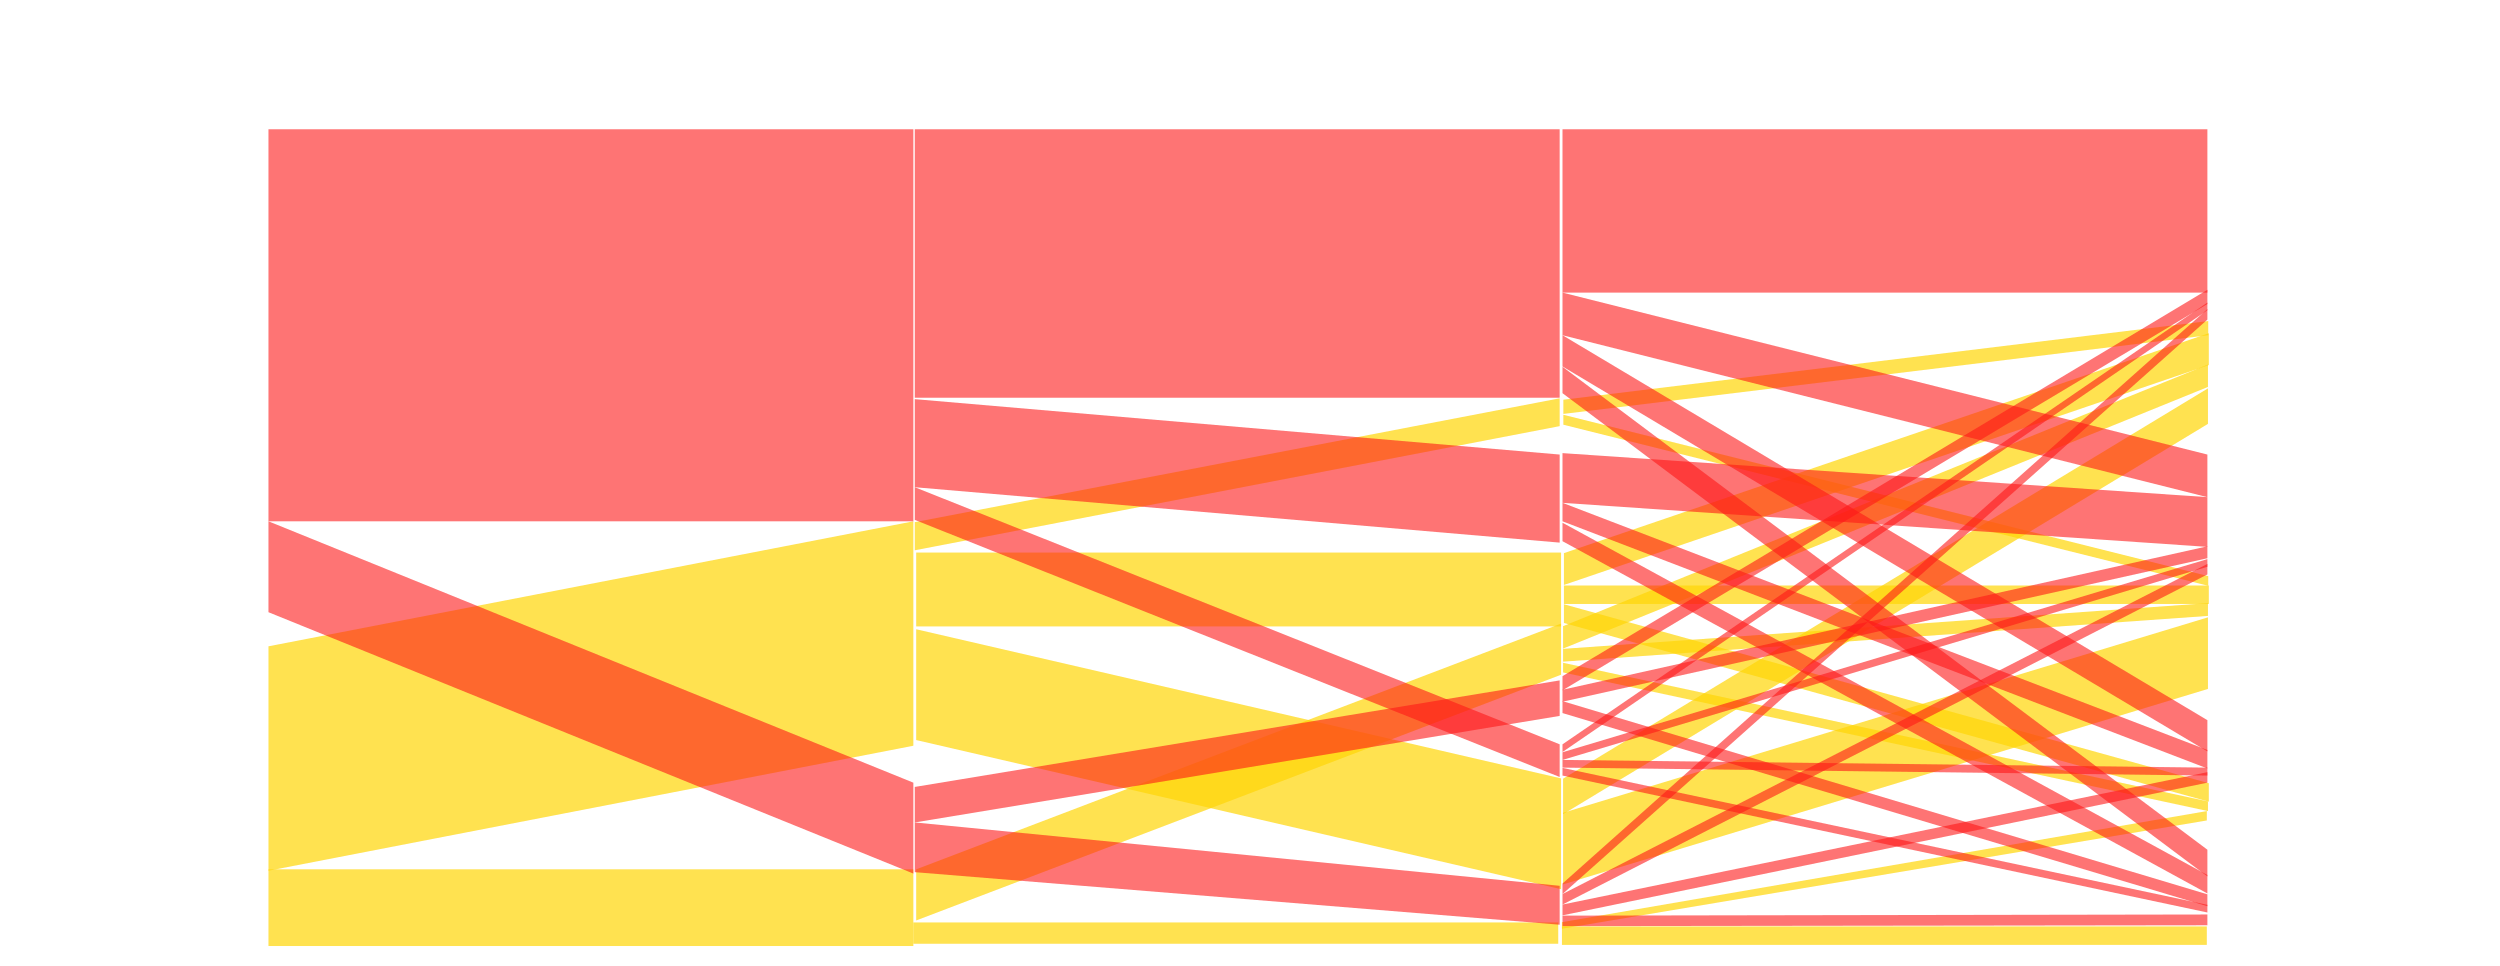
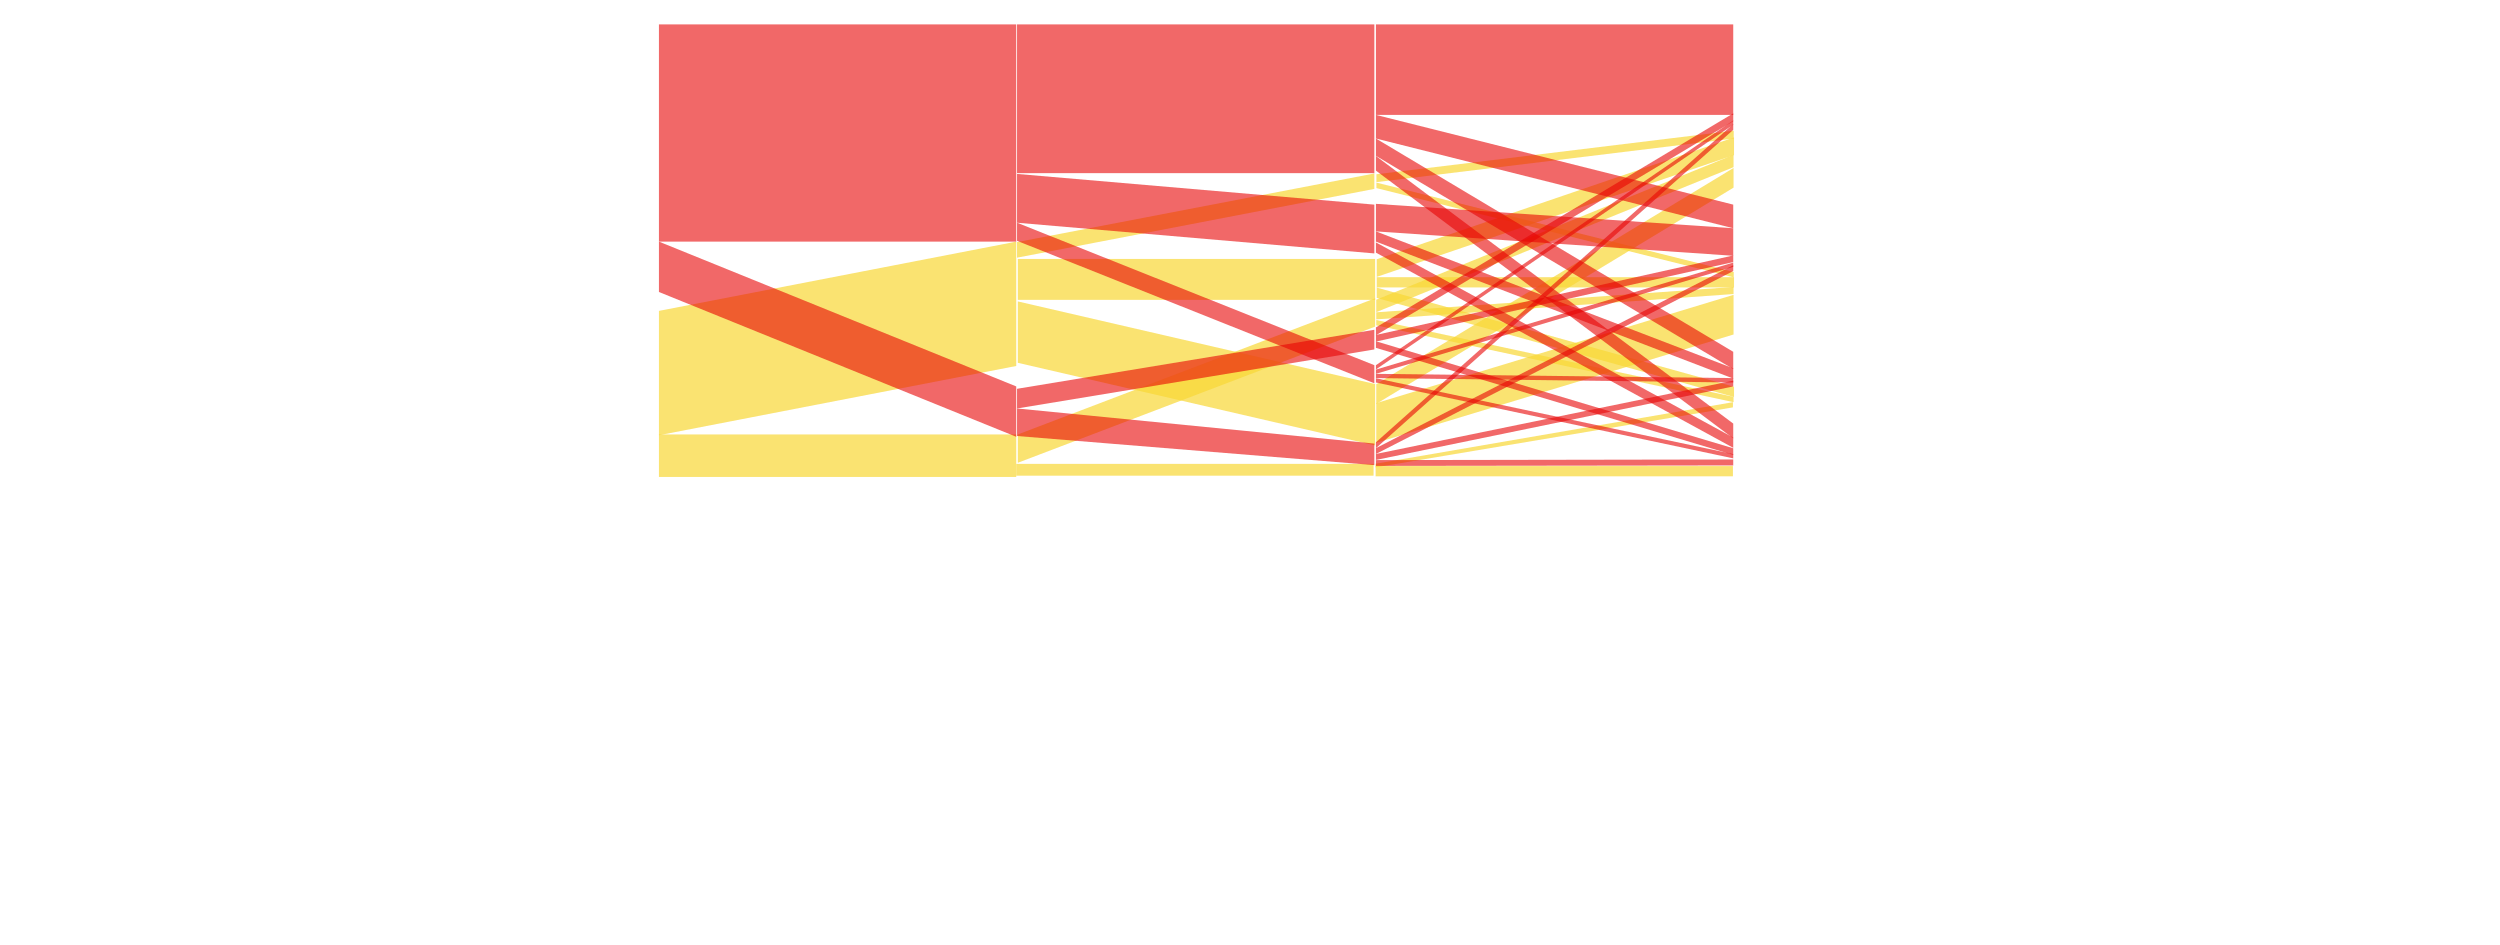
- <svg xmlns="http://www.w3.org/2000/svg" width="900" height="340" viewBox="-70,-30,880,340" class="st0">
-   <style>.st0 {max-width: 100%; height: auto; font: 10px sans-serif;}
- .st1  {fill: hsl(50, 100%, 51%); opacity:0.7;;}
- .st2  {fill: hsl(0, 98%, 54%); opacity:0.6;;}</style>
-   <polygon points="707.3,88 480.3,115.7 480.3,110.7 707.3,83  " class="st1" />
-   <polygon points="707.3,176.2 480.3,119.5 480.3,116 707.3,172.8  " class="st1" />
-   <polygon points="707.5,98.5 480.5,175.9 480.5,164.7 707.5,87.3  " class="st1" />
-   <rect x="480.5" y="176.1" width="227" height="6.5" class="st1" />
-   <polygon points="707.5,252.2 480.5,189.3 480.5,182.7 707.5,245.7  " class="st1" />
-   <polygon points="707.2,106.2 480.2,198.3 480.2,190.4 707.2,98.3  " class="st1" />
-   <polygon points="707.2,186.8 480.2,202.9 480.2,198.4 707.2,182.3  " class="st1" />
-   <polygon points="707.2,255.5 480.2,206.7 480.2,203.3 707.2,252.1  " class="st1" />
-   <polygon points="707.2,119.2 480.2,256.6 480.2,244.1 707.2,106.7  " class="st1" />
-   <polygon points="707.2,212.5 480.2,281.3 480.2,256.1 707.2,187.3  " class="st1" />
-   <rect x="479.8" y="296.1" width="227" height="6.5" class="st1" />
-   <polygon points="706.8,258.8 479.8,296.9 479.8,294.6 706.8,255.5  " class="st1" />
-   <polygon points="479,120 252,163.7 252,153.8 479,110.2  " class="st1" />
-   <rect x="24.5" y="276" width="227" height="27" class="st1" />
-   <rect x="251.5" y="294.7" width="227" height="7.5" class="st1" />
-   <rect x="252.5" y="164.5" width="227" height="26" class="st1" />
-   <polygon points="479.5,283 252.5,230.5 252.5,191.5 479.5,244  " class="st1" />
-   <polygon points="479.5,207.5 252.5,294 252.5,276 479.5,189.5  " class="st1" />
-   <polygon points="251.5,232.5 24.5,276.5 24.5,197.5 251.5,153.5  " class="st1" />
-   <rect x="24.5" y="15.5" width="227" height="138" class="st2" />
-   <polygon points="479,161 252,141.5 252,110.5 479,130  " class="st2" />
-   <polygon points="251.5,277.5 24.5,185.5 24.5,153.5 251.5,245.5  " class="st2" />
-   <rect x="252" y="15.5" width="227" height="94.5" class="st2" />
-   <rect x="480" y="15.5" width="227" height="57.5" class="st2" />
-   <polygon points="707,82.5 480,284.7 480,281 707,78.8  " class="st2" />
-   <polygon points="707,172.2 480,288.4 480,284.7 707,168.5  " class="st2" />
-   <polygon points="707,245.5 480,292.2 480,288.4 707,241.8  " class="st2" />
-   <polygon points="707,295.7 480,296 480,292.3 707,291.9  " class="st2" />
-   <polygon points="707,79.2 480,234.7 480,232 707,76.5  " class="st2" />
-   <polygon points="707,169.5 480,237.5 480,234.8 707,166.8  " class="st2" />
-   <polygon points="707,243 480,240.2 480,237.5 707,240.2  " class="st2" />
-   <polygon points="707,291.2 480,243 480,240.3 707,288.5  " class="st2" />
-   <polygon points="707,77 480,213 480,208 707,72  " class="st2" />
-   <polygon points="707,166.5 480,217 480,212.8 707,162.3  " class="st2" />
-   <polygon points="707,289 480,221 480,216.8 707,284.8  " class="st2" />
-   <polygon points="707,284.5 480,160.5 480,154 707,278  " class="st2" />
-   <polygon points="707,240.5 480,153.5 480,147 707,234  " class="st2" />
-   <polygon points="707,162.5 480,147 480,129.5 707,145  " class="st2" />
-   <polygon points="707,145 480,88 480,73 707,130  " class="st2" />
-   <polygon points="707,234.5 480,99 480,88 707,223.5  " class="st2" />
-   <polygon points="707,278.5 480,108.4 480,99.1 707,269.1  " class="st2" />
-   <polygon points="479,295.5 252,277 252,259.5 479,281.8  " class="st2" />
-   <polygon points="479,243.5 252,153 252,141.5 479,232  " class="st2" />
-   <polygon points="479,222 252,259.5 252,247 479,209.5  " class="st2" />
+ <svg xmlns="http://www.w3.org/2000/svg" width="900" height="340" viewBox="0,0,800,600" id="svg">
+   <style>.st0  {fill: hsl(50, 93%, 59%); opacity:0.7;;}
+ .st1  {fill: hsl(0, 97%, 46%); opacity:0.6;;}</style>
+   <polygon points="707.3,88 480.3,115.7 480.3,110.7 707.3,83  " class="st0" />
+   <polygon points="707.3,176.2 480.3,119.5 480.3,116 707.3,172.8  " class="st0" />
+   <polygon points="707.5,98.5 480.5,175.9 480.5,164.7 707.5,87.3  " class="st0" />
+   <rect x="480.5" y="176.1" width="227" height="6.5" class="st0" />
+   <polygon points="707.5,252.2 480.5,189.3 480.5,182.7 707.5,245.7  " class="st0" />
+   <polygon points="707.2,106.2 480.2,198.3 480.2,190.4 707.2,98.3  " class="st0" />
+   <polygon points="707.2,186.8 480.2,202.9 480.2,198.4 707.2,182.3  " class="st0" />
+   <polygon points="707.2,255.5 480.2,206.7 480.2,203.3 707.2,252.1  " class="st0" />
+   <polygon points="707.2,119.2 480.2,256.6 480.2,244.1 707.2,106.7  " class="st0" />
+   <polygon points="707.2,212.5 480.2,281.3 480.2,256.1 707.2,187.3  " class="st0" />
+   <rect x="479.8" y="296.1" width="227" height="6.5" class="st0" />
+   <polygon points="706.8,258.8 479.8,296.9 479.8,294.6 706.8,255.5  " class="st0" />
+   <polygon points="479,120 252,163.7 252,153.8 479,110.2  " class="st0" />
+   <rect x="24.5" y="276" width="227" height="27" class="st0" />
+   <rect x="251.5" y="294.7" width="227" height="7.5" class="st0" />
+   <rect x="252.5" y="164.5" width="227" height="26" class="st0" />
+   <polygon points="479.5,283 252.5,230.5 252.5,191.5 479.5,244  " class="st0" />
+   <polygon points="479.5,207.5 252.5,294 252.5,276 479.5,189.5  " class="st0" />
+   <polygon points="251.5,232.5 24.5,276.5 24.5,197.5 251.5,153.5  " class="st0" />
+   <rect x="24.5" y="15.5" width="227" height="138" class="st1" />
+   <polygon points="479,161 252,141.5 252,110.5 479,130  " class="st1" />
+   <polygon points="251.5,277.5 24.5,185.5 24.5,153.5 251.5,245.5  " class="st1" />
+   <rect x="252" y="15.5" width="227" height="94.5" class="st1" />
+   <rect x="480" y="15.5" width="227" height="57.5" class="st1" />
+   <polygon points="707,82.5 480,284.7 480,281 707,78.8  " class="st1" />
+   <polygon points="707,172.2 480,288.4 480,284.7 707,168.5  " class="st1" />
+   <polygon points="707,245.5 480,292.2 480,288.4 707,241.8  " class="st1" />
+   <polygon points="707,295.7 480,296 480,292.3 707,291.9  " class="st1" />
+   <polygon points="707,79.2 480,234.7 480,232 707,76.5  " class="st1" />
+   <polygon points="707,169.5 480,237.5 480,234.8 707,166.8  " class="st1" />
+   <polygon points="707,243 480,240.2 480,237.5 707,240.2  " class="st1" />
+   <polygon points="707,291.2 480,243 480,240.3 707,288.5  " class="st1" />
+   <polygon points="707,77 480,213 480,208 707,72  " class="st1" />
+   <polygon points="707,166.5 480,217 480,212.8 707,162.3  " class="st1" />
+   <polygon points="707,289 480,221 480,216.8 707,284.8  " class="st1" />
+   <polygon points="707,284.5 480,160.5 480,154 707,278  " class="st1" />
+   <polygon points="707,240.5 480,153.5 480,147 707,234  " class="st1" />
+   <polygon points="707,162.5 480,147 480,129.5 707,145  " class="st1" />
+   <polygon points="707,145 480,88 480,73 707,130  " class="st1" />
+   <polygon points="707,234.5 480,99 480,88 707,223.5  " class="st1" />
+   <polygon points="707,278.5 480,108.4 480,99.1 707,269.1  " class="st1" />
+   <polygon points="479,295.5 252,277 252,259.5 479,281.8  " class="st1" />
+   <polygon points="479,243.5 252,153 252,141.5 479,232  " class="st1" />
+   <polygon points="479,222 252,259.5 252,247 479,209.5  " class="st1" />
</svg>
